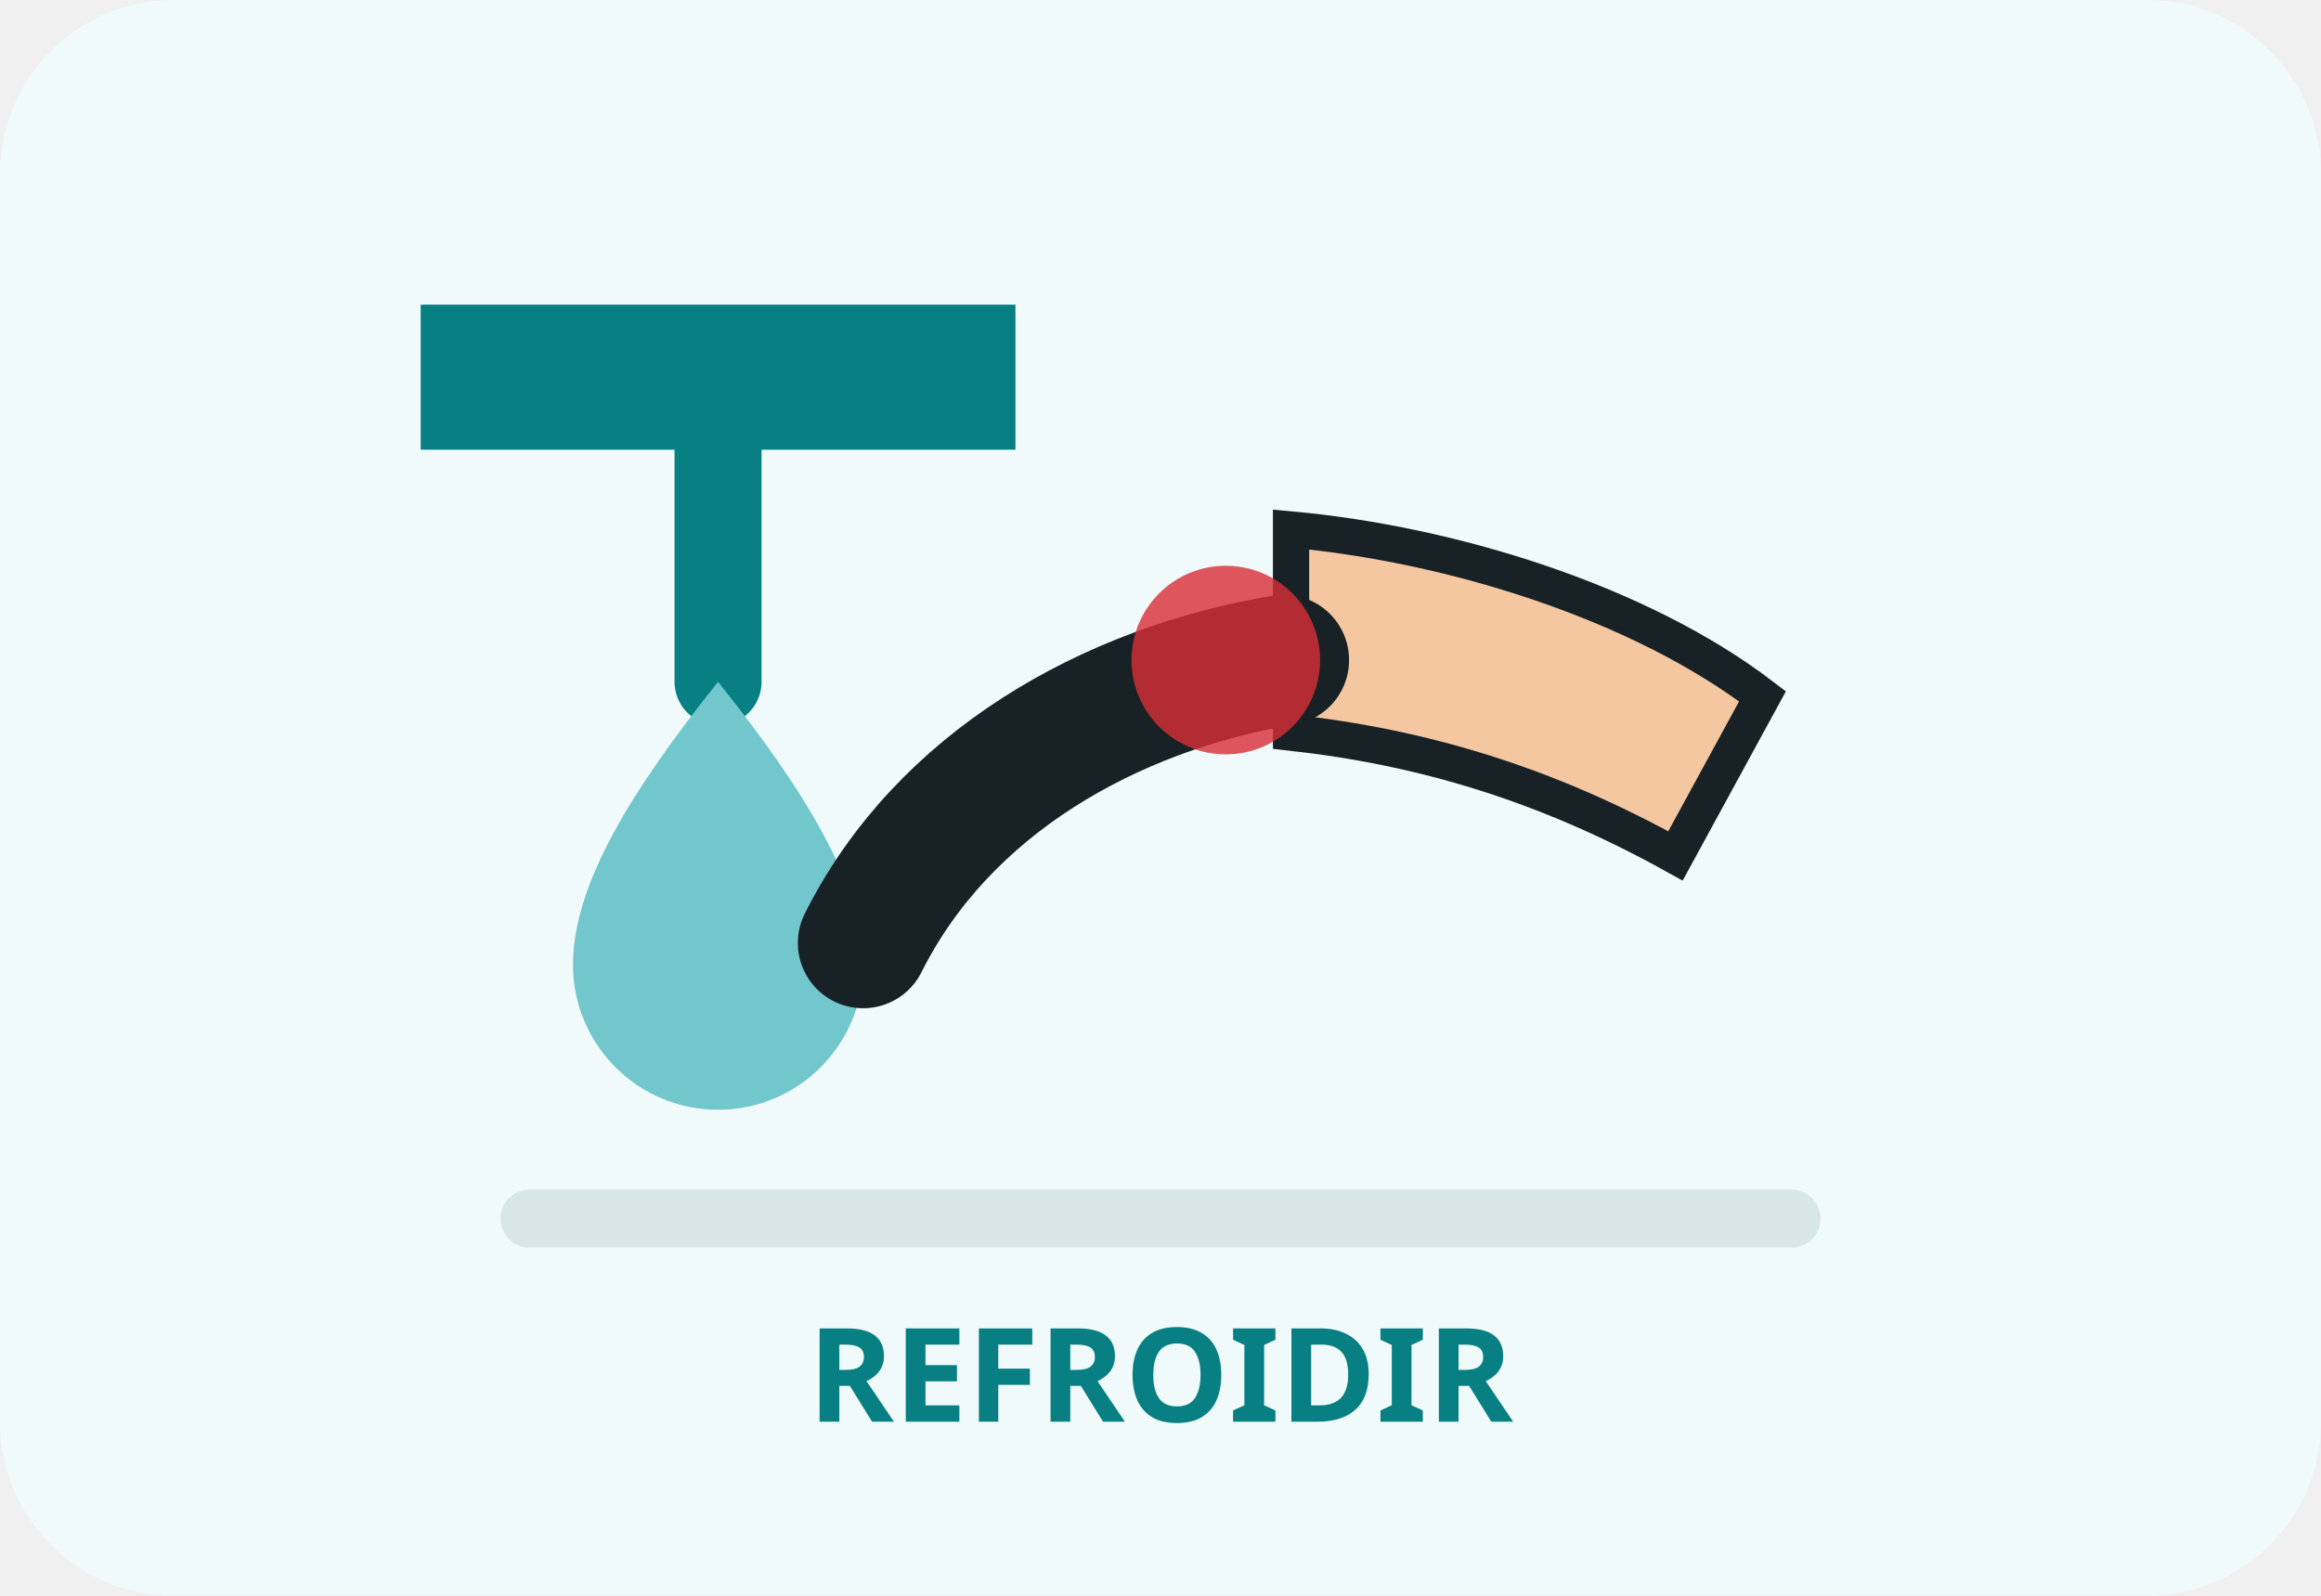
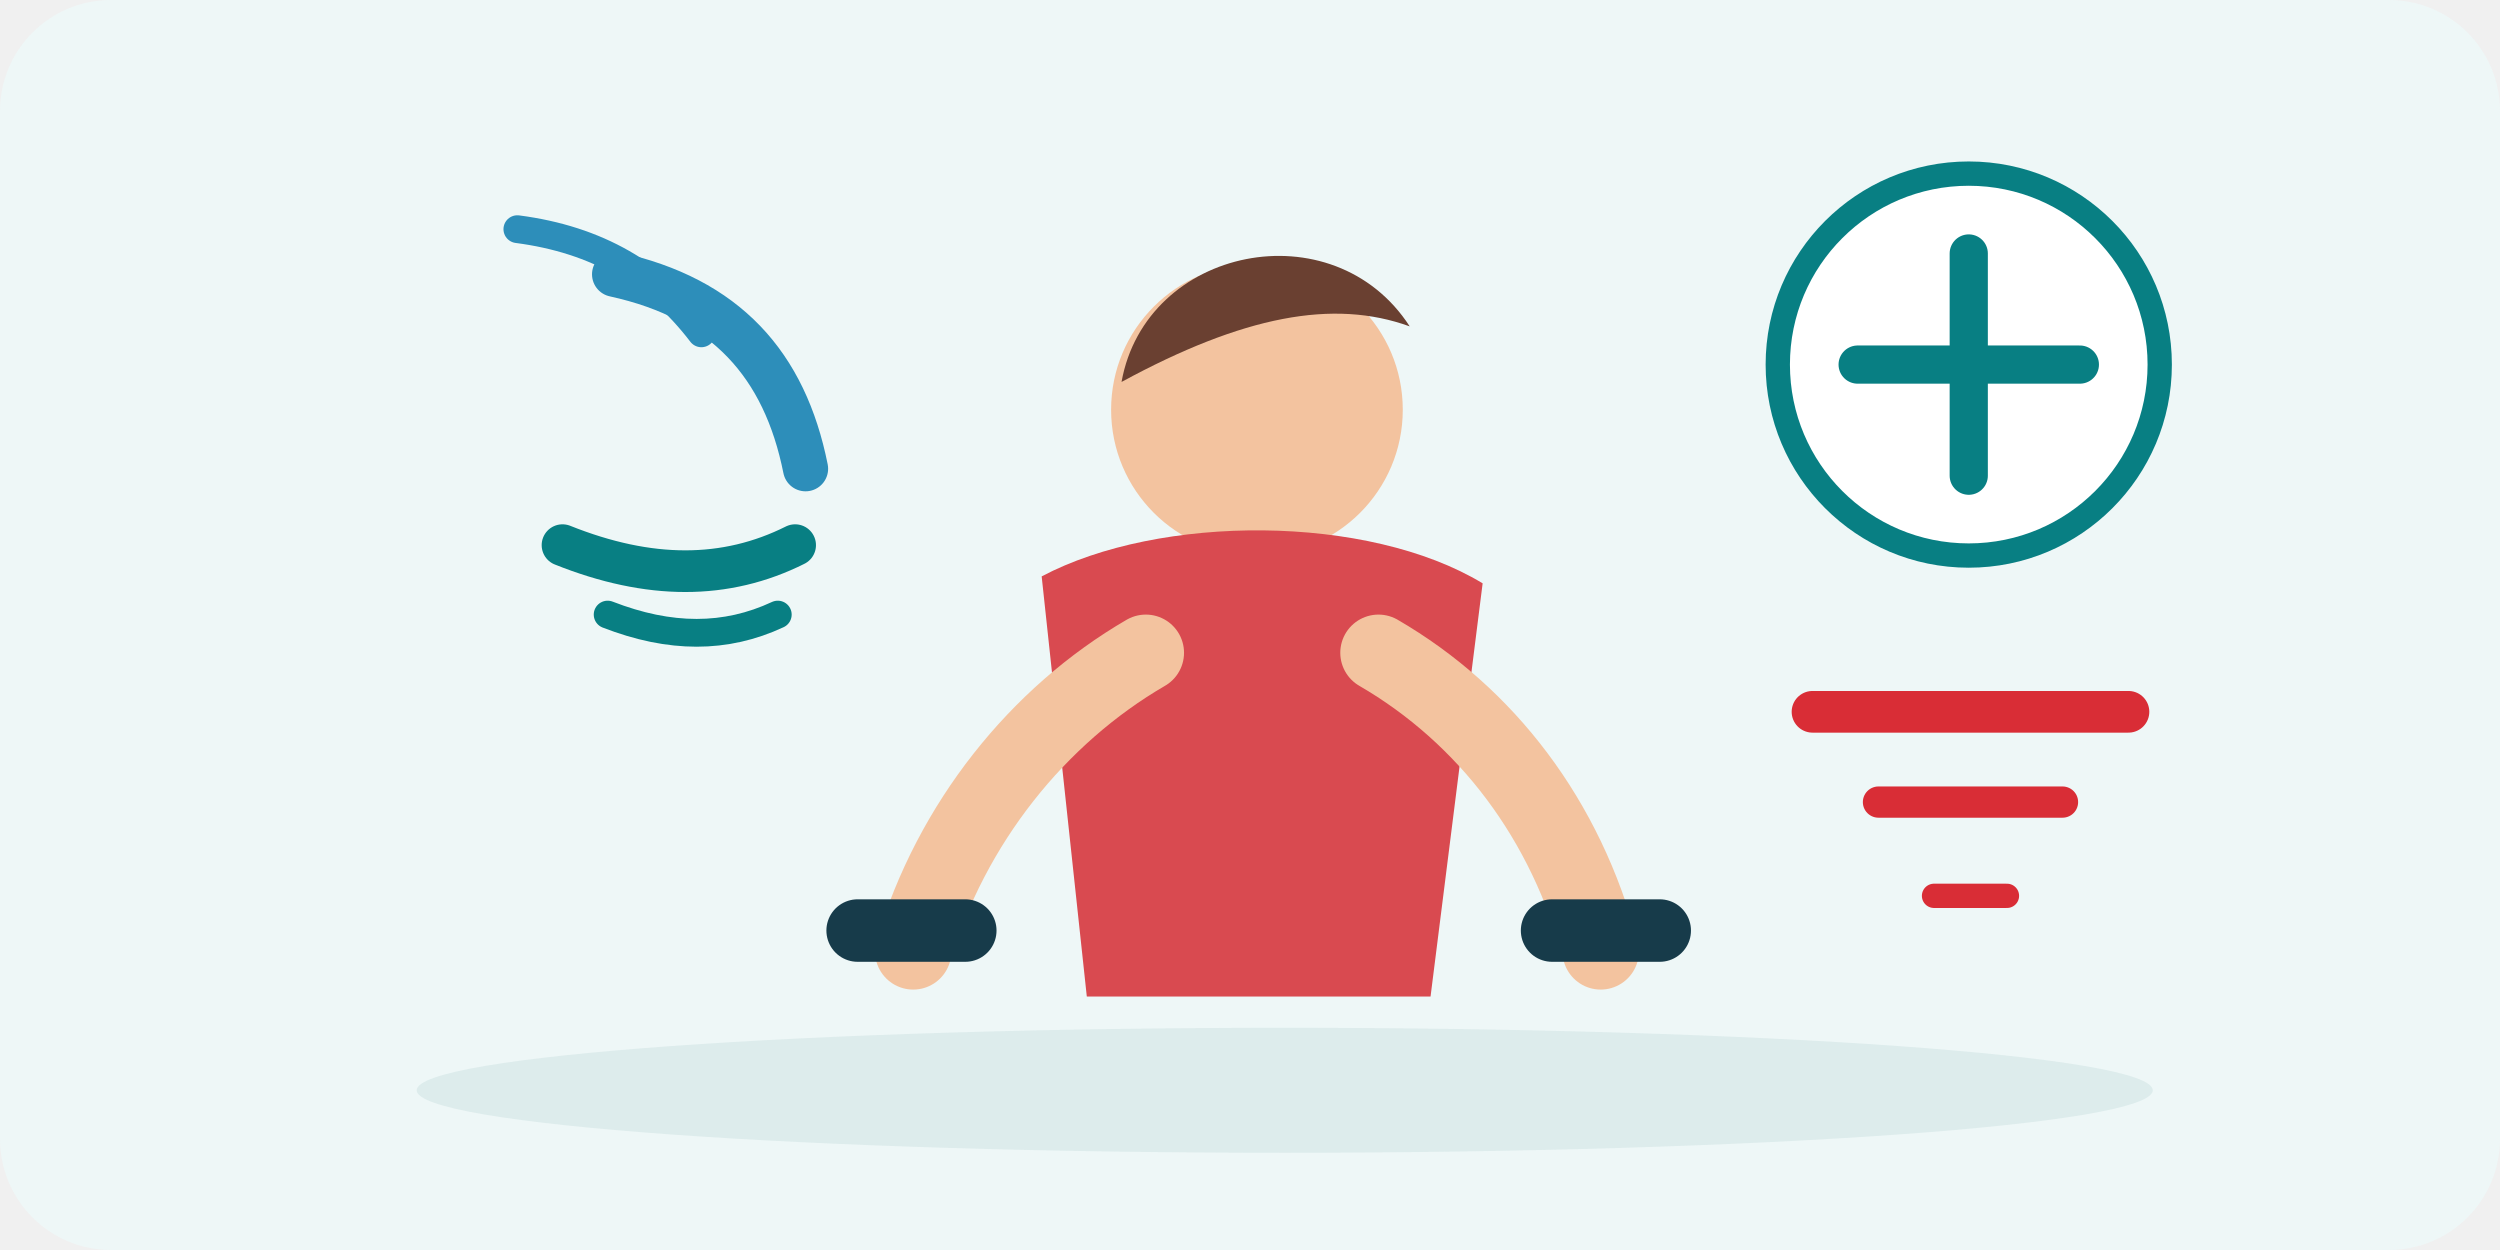
- <svg xmlns="http://www.w3.org/2000/svg" viewBox="0 0 320 220">
-   <rect width="320" height="220" rx="24" fill="#F1FAFA" />
-   <path d="M58 42h82v20H58z" rx="10" fill="#087F83" />
-   <path d="M99 62v32" stroke="#087F83" stroke-width="12" stroke-linecap="round" />
-   <path d="M99 94c-12 15-20 28-20 39a20 20 0 0 0 40 0c0-11-8-24-20-39z" fill="#72C7CC" />
-   <path d="M178 73c22 2 48 10 65 23l-12 22c-18-10-35-15-53-17z" fill="#F4C7A1" stroke="#172126" stroke-width="5" />
-   <path d="M177 91c-24 4-47 17-58 39" stroke="#172126" stroke-width="18" stroke-linecap="round" />
-   <circle cx="169" cy="91" r="13" fill="#D92D36" opacity=".8" />
-   <path d="M73 168h174" stroke="#D7E6E7" stroke-width="8" stroke-linecap="round" />
-   <text x="160" y="196" text-anchor="middle" font-family="sans-serif" font-size="18" font-weight="700" fill="#087F83">REFROIDIR</text>
+ <svg xmlns="http://www.w3.org/2000/svg" viewBox="0 0 720 360">
+   <rect width="720" height="360" rx="32" fill="#EEF7F7" />
+   <ellipse cx="370" cy="314" rx="250" ry="18" fill="#DDECEC" />
+   <circle cx="362" cy="118" r="42" fill="#F3C39F" />
+   <path d="M323 110c7-39 61-50 83-16-22-8-48-3-83 16z" fill="#6A4031" />
+   <path d="M300 166c34-18 94-18 127 2l-15 119H313z" fill="#D94A50" />
+   <path d="M330 188c-31 18-56 49-67 86" fill="none" stroke="#F3C39F" stroke-width="22" stroke-linecap="round" />
+   <path d="M397 188c31 18 54 48 64 86" fill="none" stroke="#F3C39F" stroke-width="22" stroke-linecap="round" />
+   <path d="M247 268h31M447 268h31" stroke="#173B4A" stroke-width="18" stroke-linecap="round" />
+   <path d="M177 79c32 7 49 26 55 56" fill="none" stroke="#2D8EBA" stroke-width="13" stroke-linecap="round" />
+   <path d="M149 66c23 3 40 13 53 30" fill="none" stroke="#2D8EBA" stroke-width="8" stroke-linecap="round" />
+   <path d="M162 157c25 10 47 10 67 0" fill="none" stroke="#087F83" stroke-width="12" stroke-linecap="round" />
+   <path d="M175 177c18 7 34 7 49 0" fill="none" stroke="#087F83" stroke-width="8" stroke-linecap="round" />
+   <circle cx="567" cy="105" r="55" fill="#FFFFFF" stroke="#087F83" stroke-width="7" />
+   <path d="M567 73v64M535 105h64" stroke="#087F83" stroke-width="11" stroke-linecap="round" />
+   <path d="M522 205h91" stroke="#D92D36" stroke-width="12" stroke-linecap="round" />
+   <path d="M541 231h53" stroke="#D92D36" stroke-width="9" stroke-linecap="round" />
+   <path d="M557 258h21" stroke="#D92D36" stroke-width="7" stroke-linecap="round" />
</svg>
